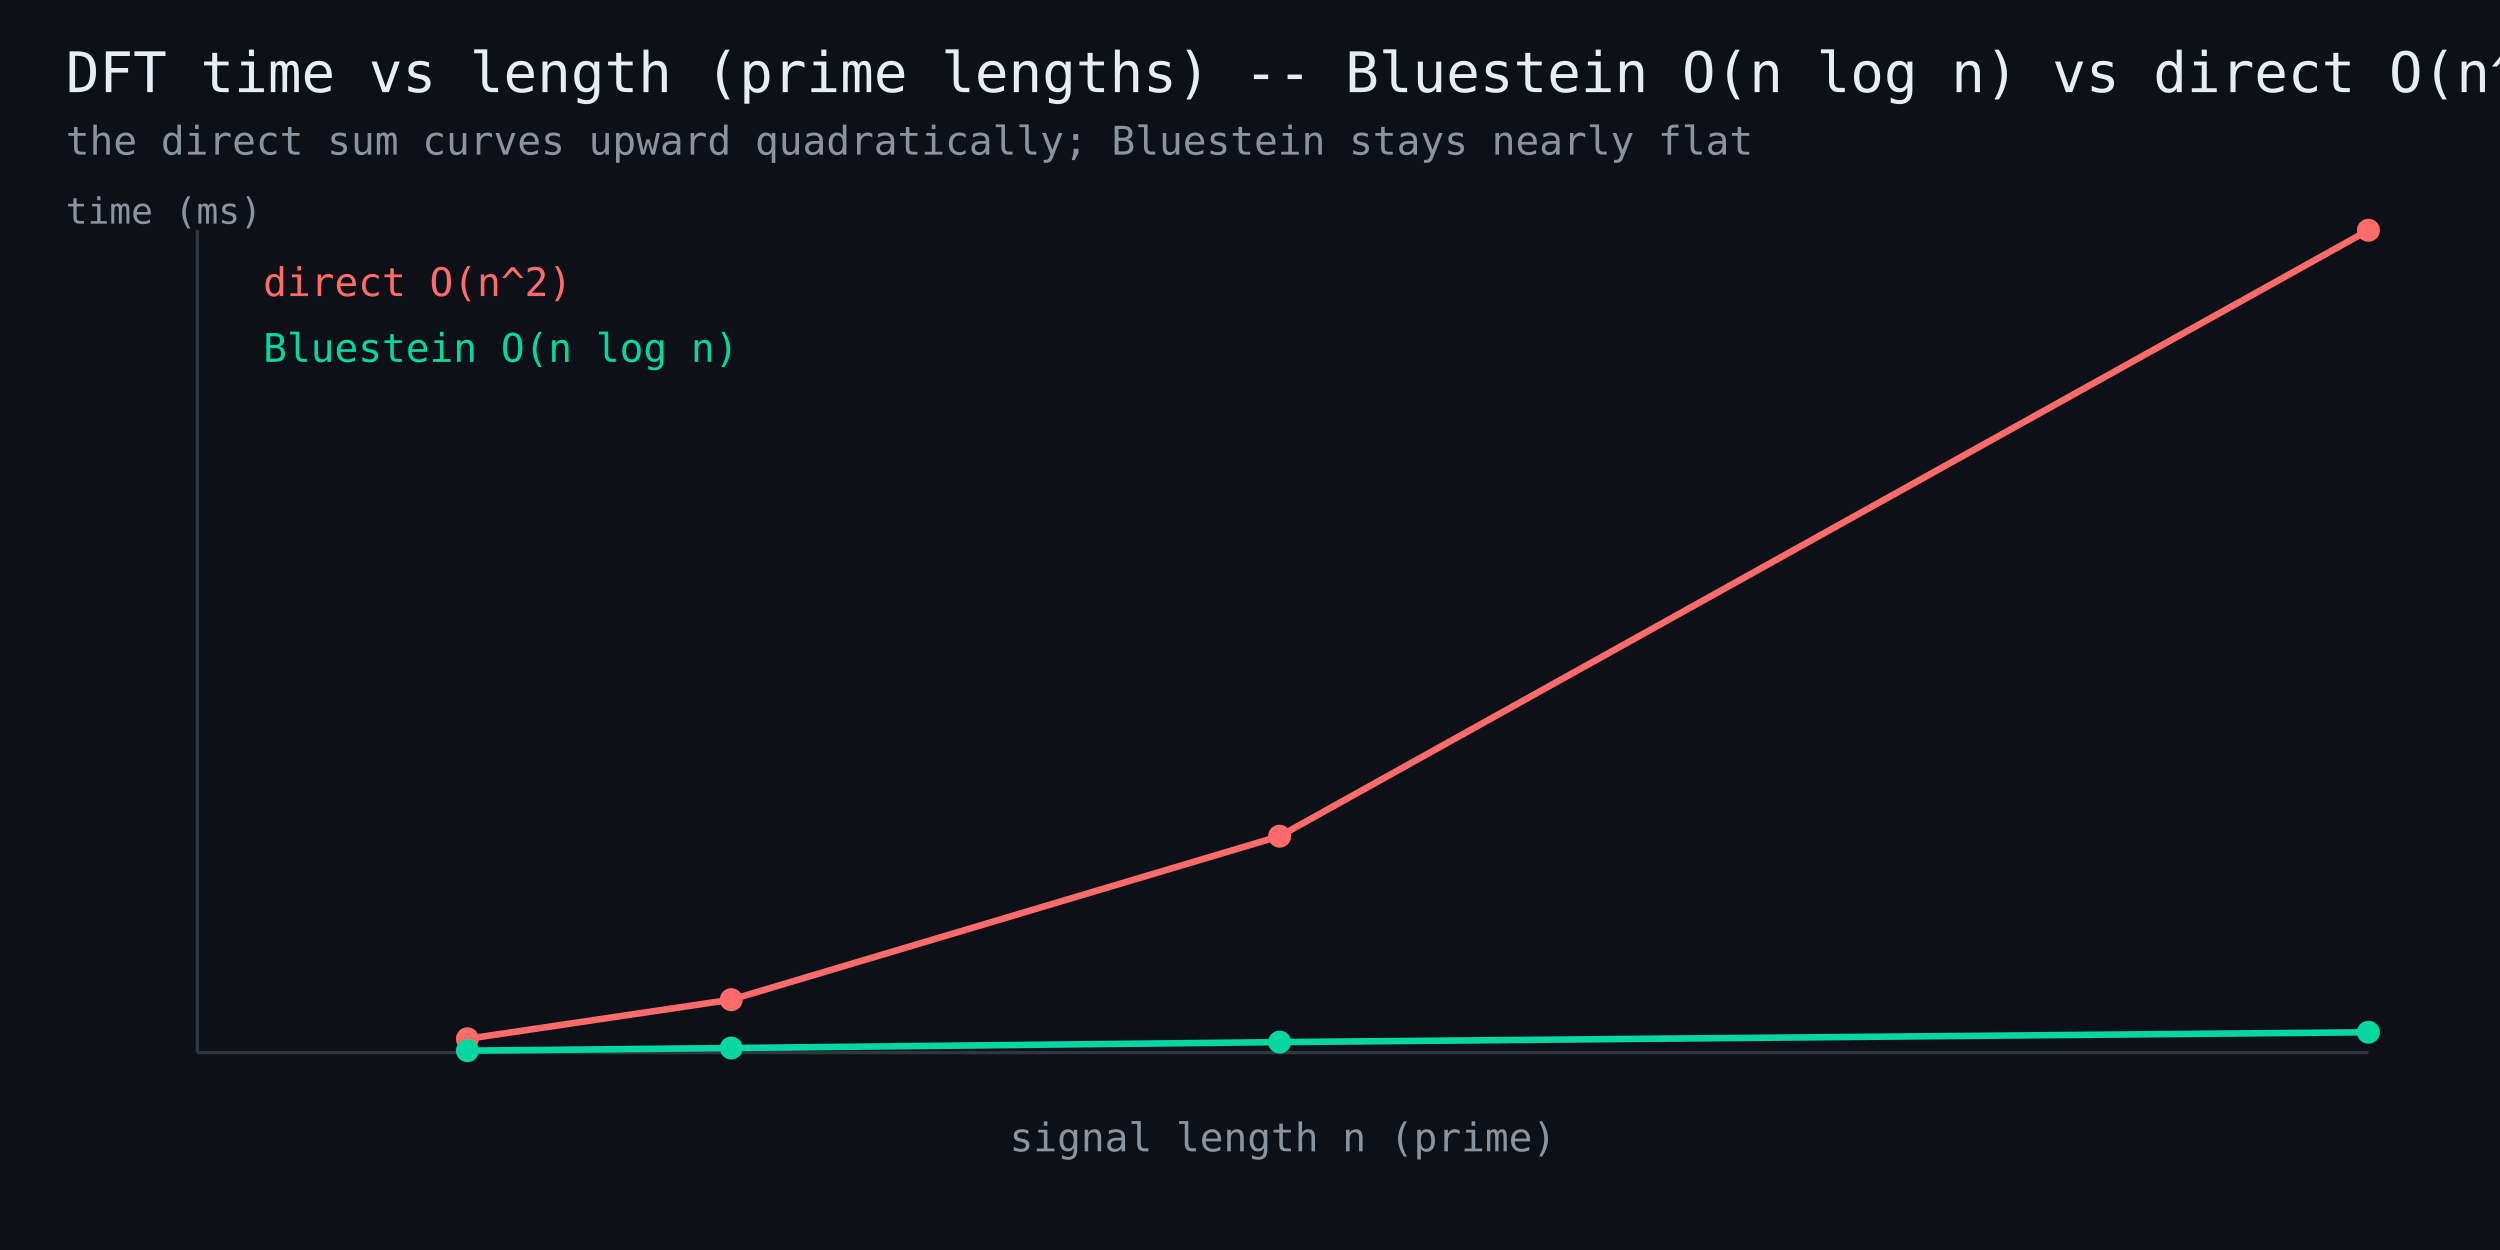
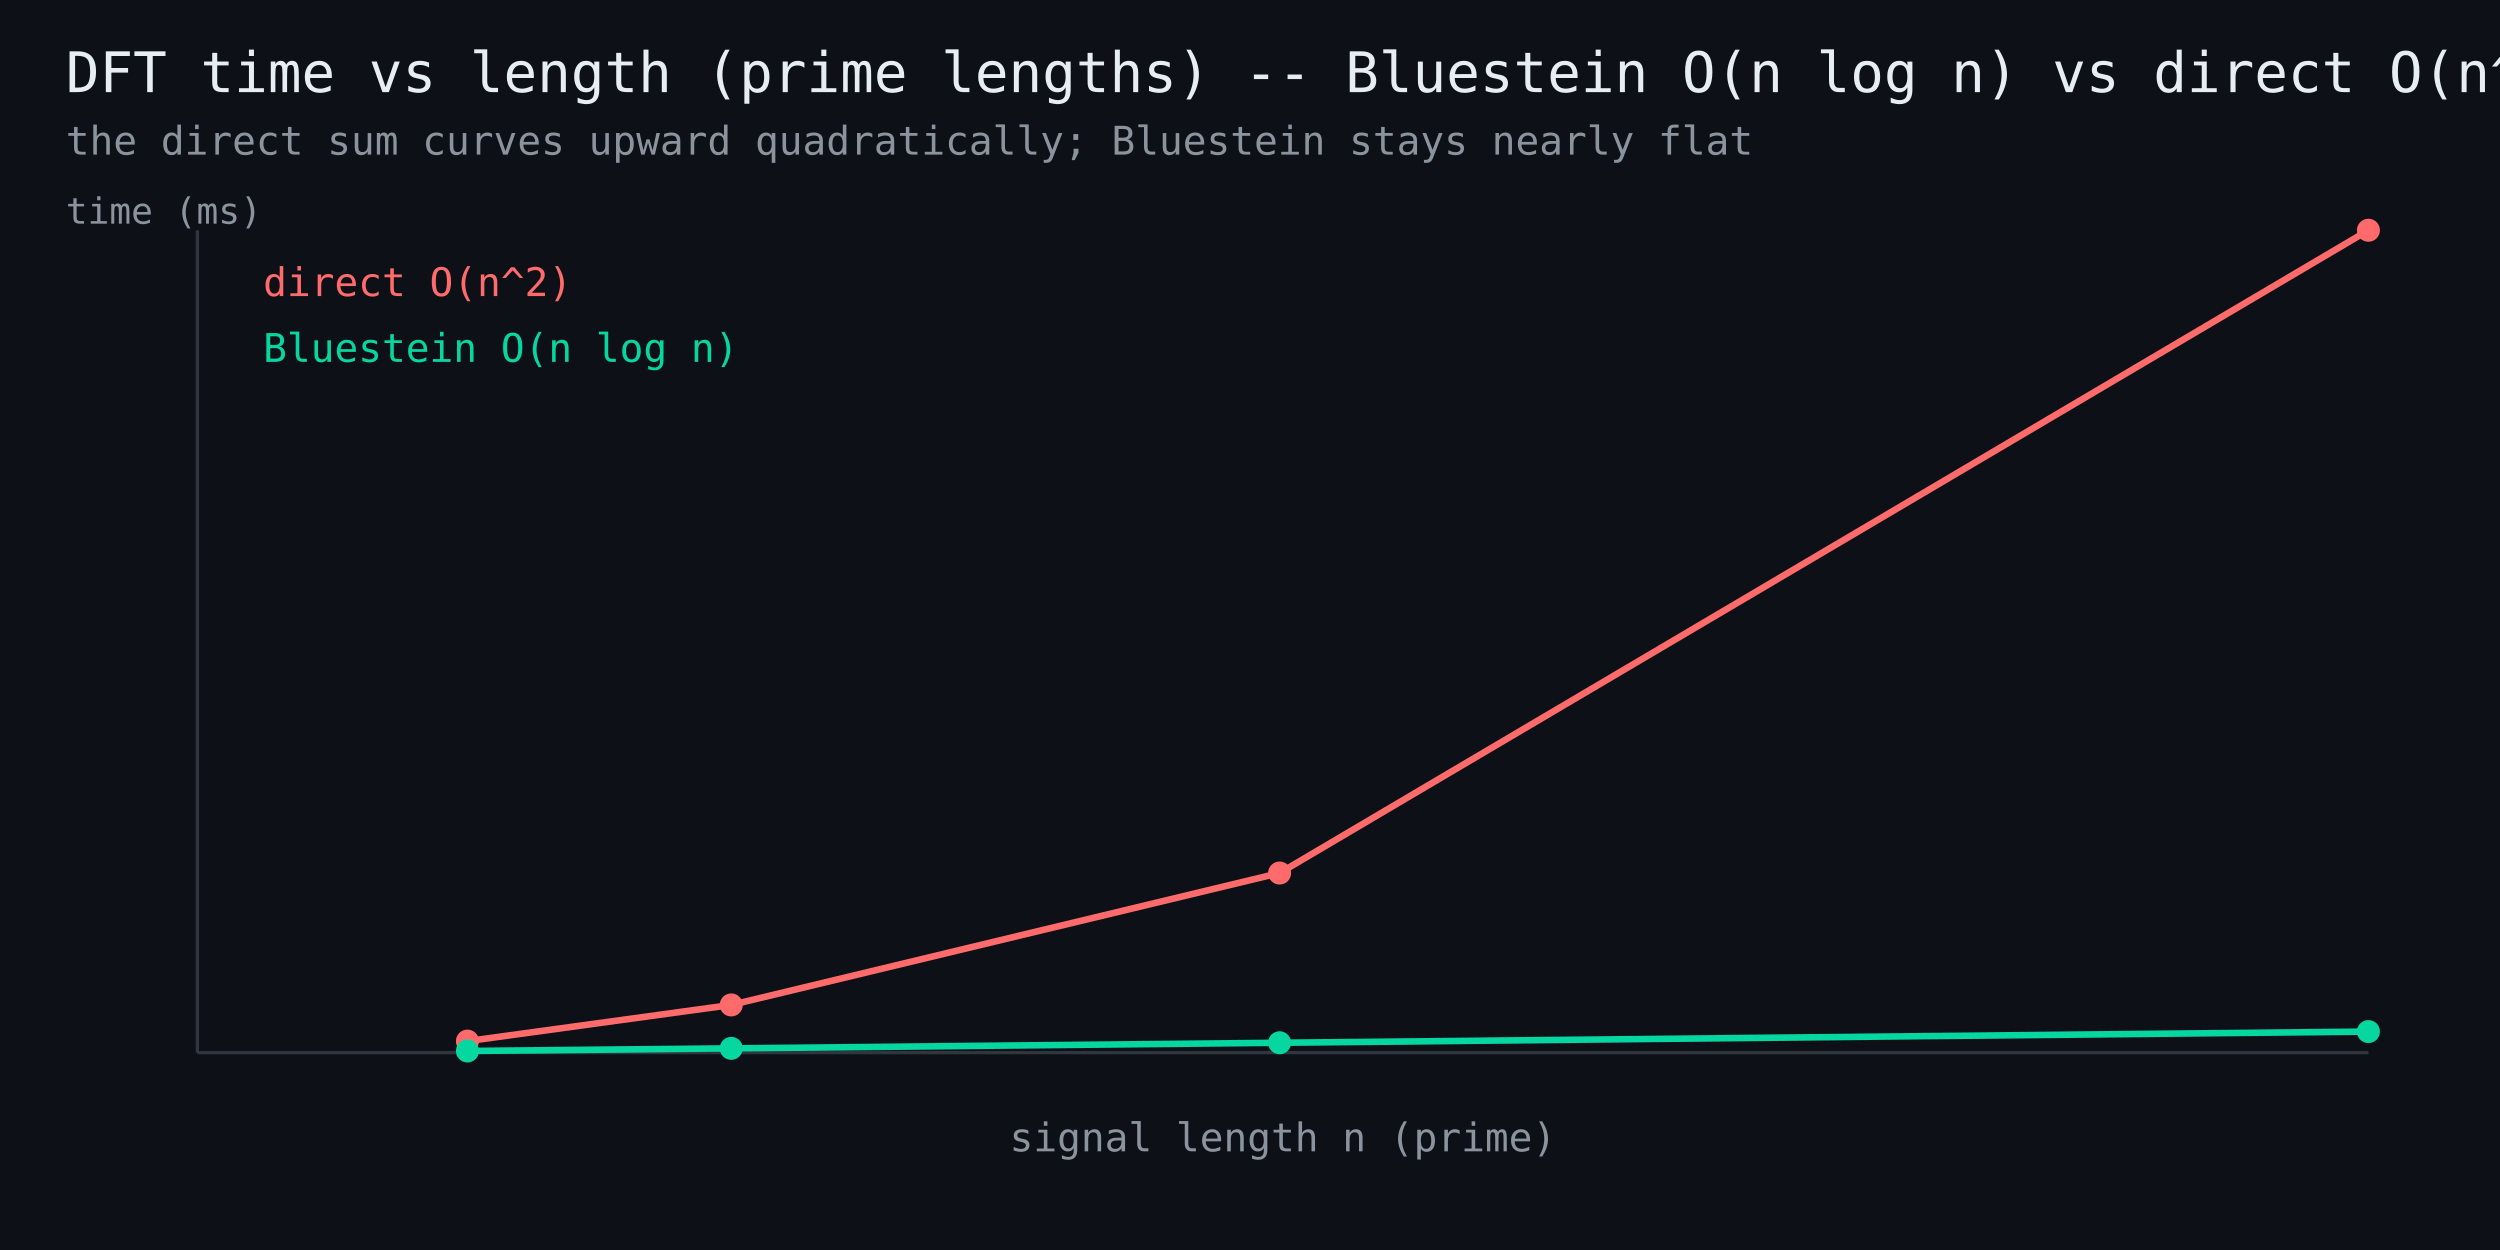
<svg xmlns="http://www.w3.org/2000/svg" width="760" height="380" viewBox="0 0 760 380" font-family="monospace">
  <rect width="760" height="380" fill="#0d1117" />
  <text x="20" y="28" fill="#e6edf3" font-size="17">DFT time vs length (prime lengths) -- Bluestein O(n log n) vs direct O(n^2)</text>
  <text x="20" y="47" fill="#8b949e" font-size="12">the direct sum curves upward quadratically; Bluestein stays nearly flat</text>
  <line x1="60" y1="320" x2="720" y2="320" stroke="#30363d" stroke-width="1" />
  <line x1="60" y1="320" x2="60" y2="70" stroke="#30363d" stroke-width="1" />
-   <polyline points="142.1,315.8 222.3,303.9 389.0,254.2 720.0,70.0" fill="none" stroke="#ff6b6b" stroke-width="2" />
-   <circle cx="142.1" cy="315.8" r="3.5" fill="#ff6b6b" />
-   <circle cx="222.3" cy="303.9" r="3.5" fill="#ff6b6b" />
-   <circle cx="389.0" cy="254.2" r="3.5" fill="#ff6b6b" />
+   <polyline points="142.1,316.5 222.3,305.5 389.0,265.4 720.0,70.0" fill="none" stroke="#ff6b6b" stroke-width="2" />
+   <circle cx="142.1" cy="316.5" r="3.5" fill="#ff6b6b" />
+   <circle cx="222.3" cy="305.5" r="3.5" fill="#ff6b6b" />
+   <circle cx="389.0" cy="265.4" r="3.5" fill="#ff6b6b" />
  <circle cx="720.0" cy="70.0" r="3.5" fill="#ff6b6b" />
  <text x="80" y="90" fill="#ff6b6b" font-size="12">direct O(n^2)</text>
-   <polyline points="142.1,319.4 222.3,318.6 389.0,316.8 720.0,313.8" fill="none" stroke="#06d6a0" stroke-width="2" />
-   <circle cx="142.1" cy="319.4" r="3.5" fill="#06d6a0" />
-   <circle cx="222.3" cy="318.6" r="3.5" fill="#06d6a0" />
-   <circle cx="389.0" cy="316.8" r="3.5" fill="#06d6a0" />
-   <circle cx="720.0" cy="313.8" r="3.5" fill="#06d6a0" />
+   <polyline points="142.1,319.5 222.3,318.7 389.0,317.0 720.0,313.6" fill="none" stroke="#06d6a0" stroke-width="2" />
+   <circle cx="142.1" cy="319.5" r="3.5" fill="#06d6a0" />
+   <circle cx="222.3" cy="318.7" r="3.5" fill="#06d6a0" />
+   <circle cx="389.0" cy="317.0" r="3.5" fill="#06d6a0" />
+   <circle cx="720.0" cy="313.6" r="3.5" fill="#06d6a0" />
  <text x="80" y="110" fill="#06d6a0" font-size="12">Bluestein O(n log n)</text>
  <text x="390" y="350" fill="#8b949e" font-size="12" text-anchor="middle">signal length n (prime)</text>
  <text x="20" y="68" fill="#8b949e" font-size="11">time (ms)</text>
</svg>
